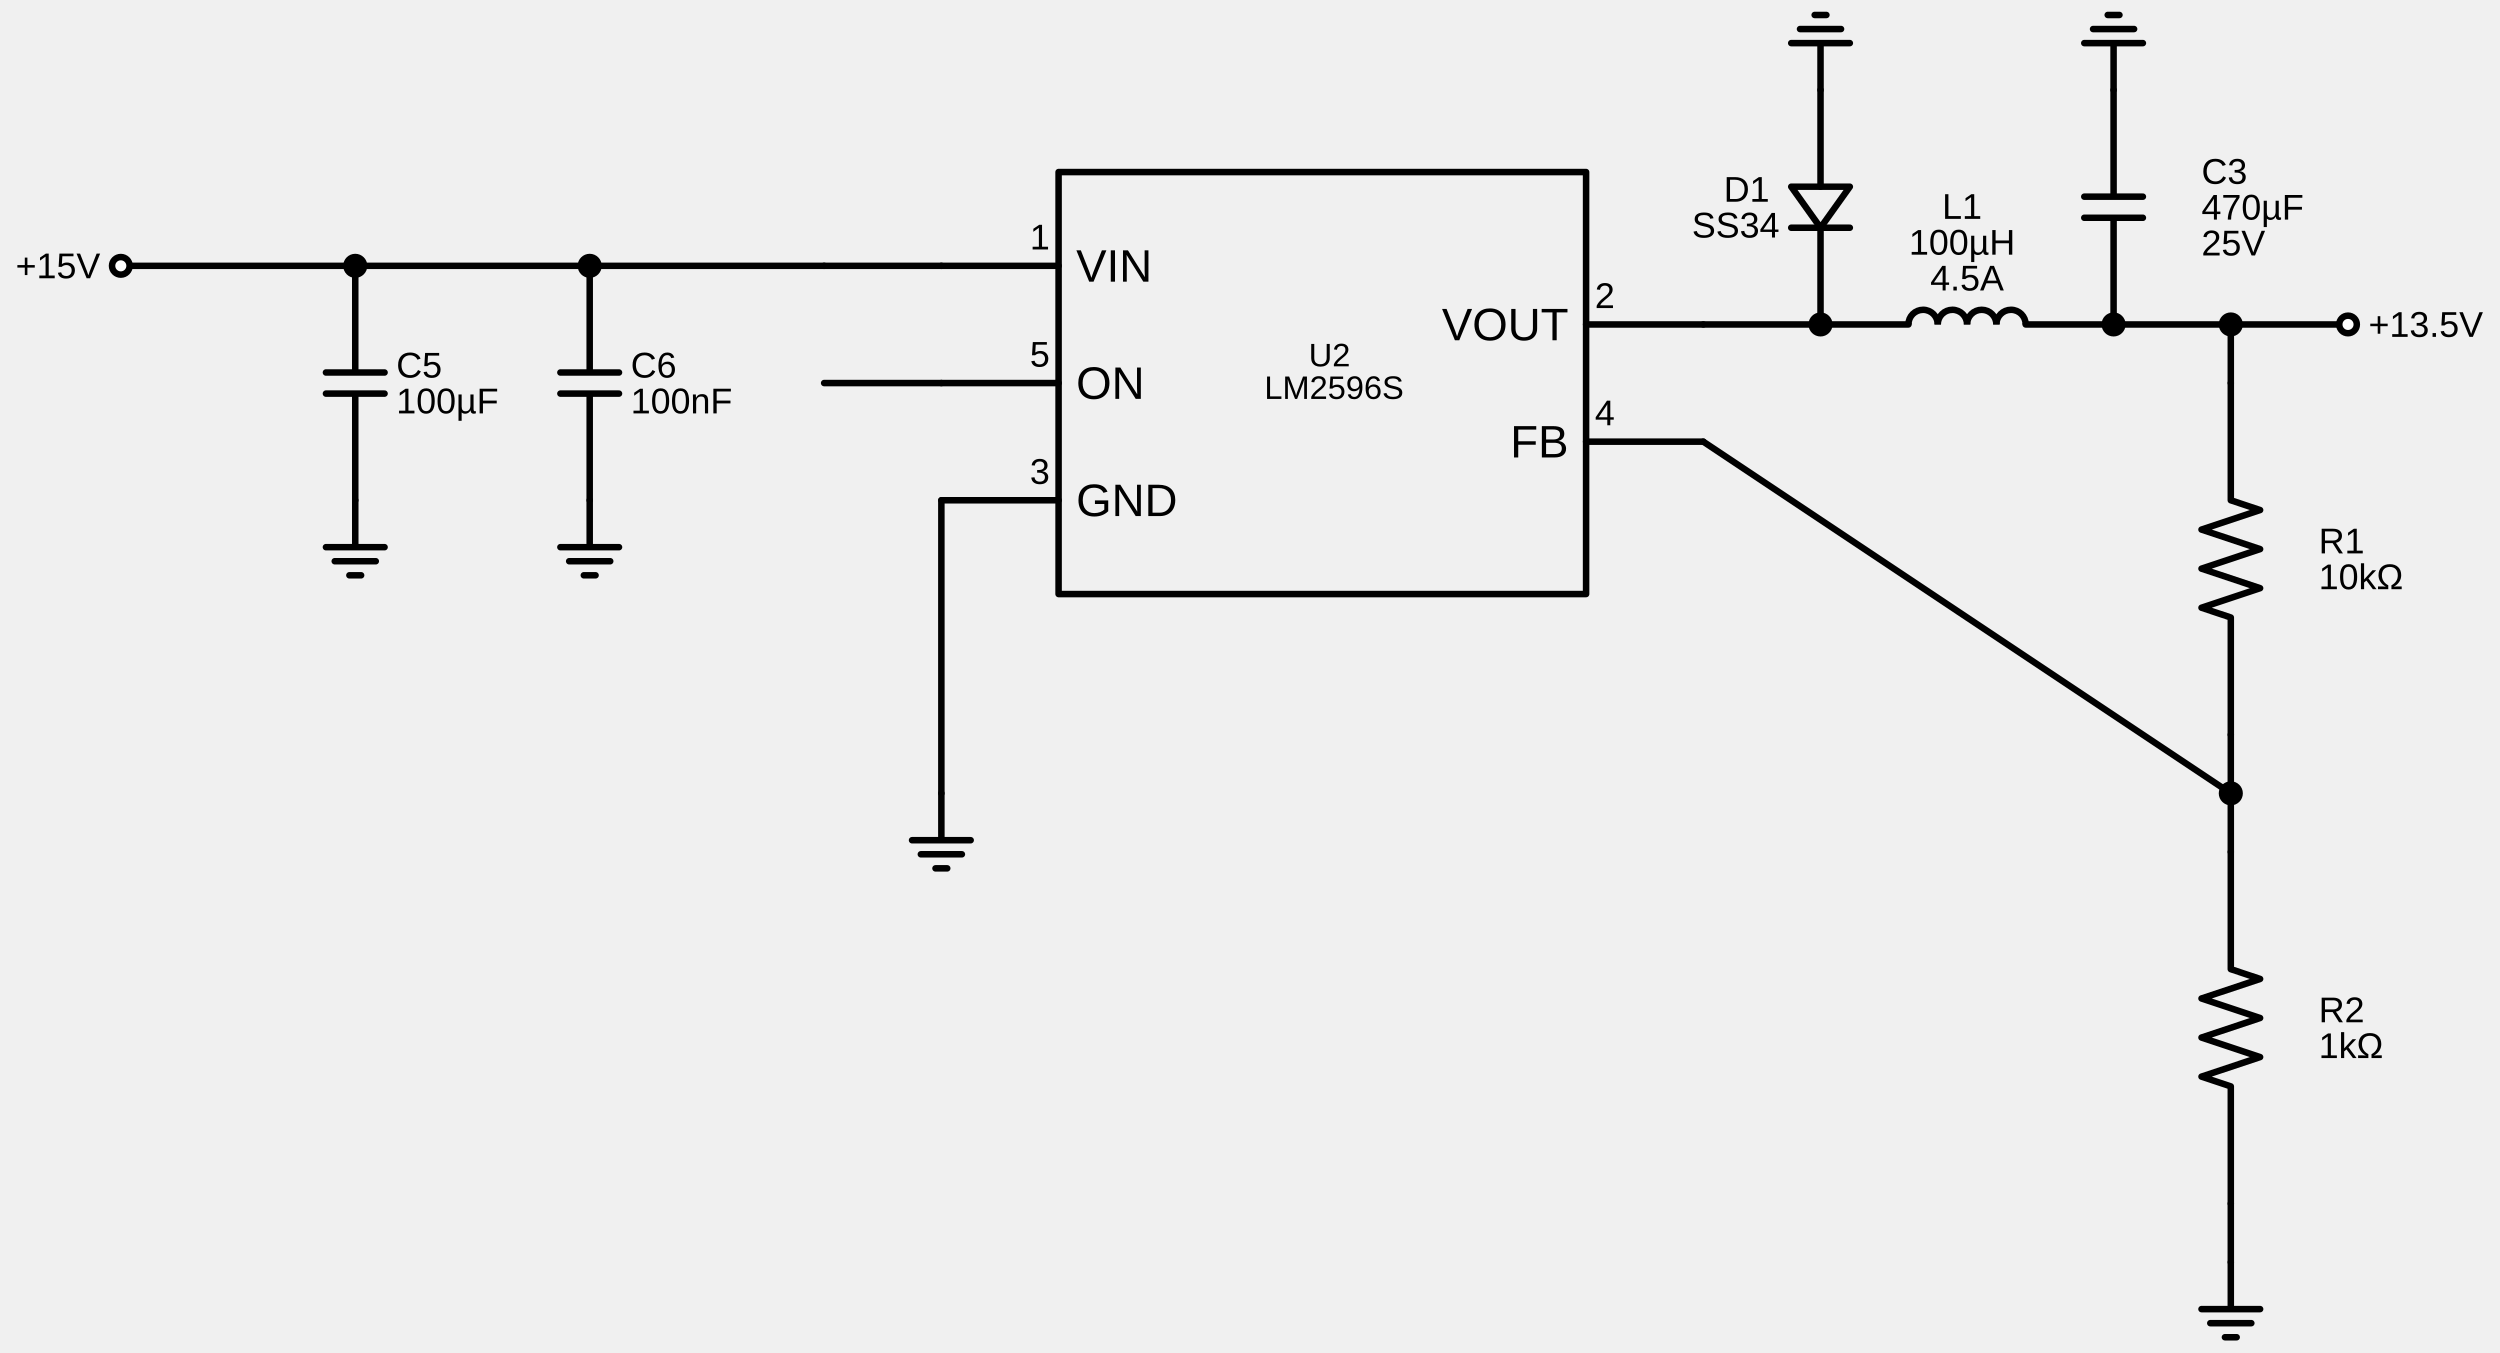
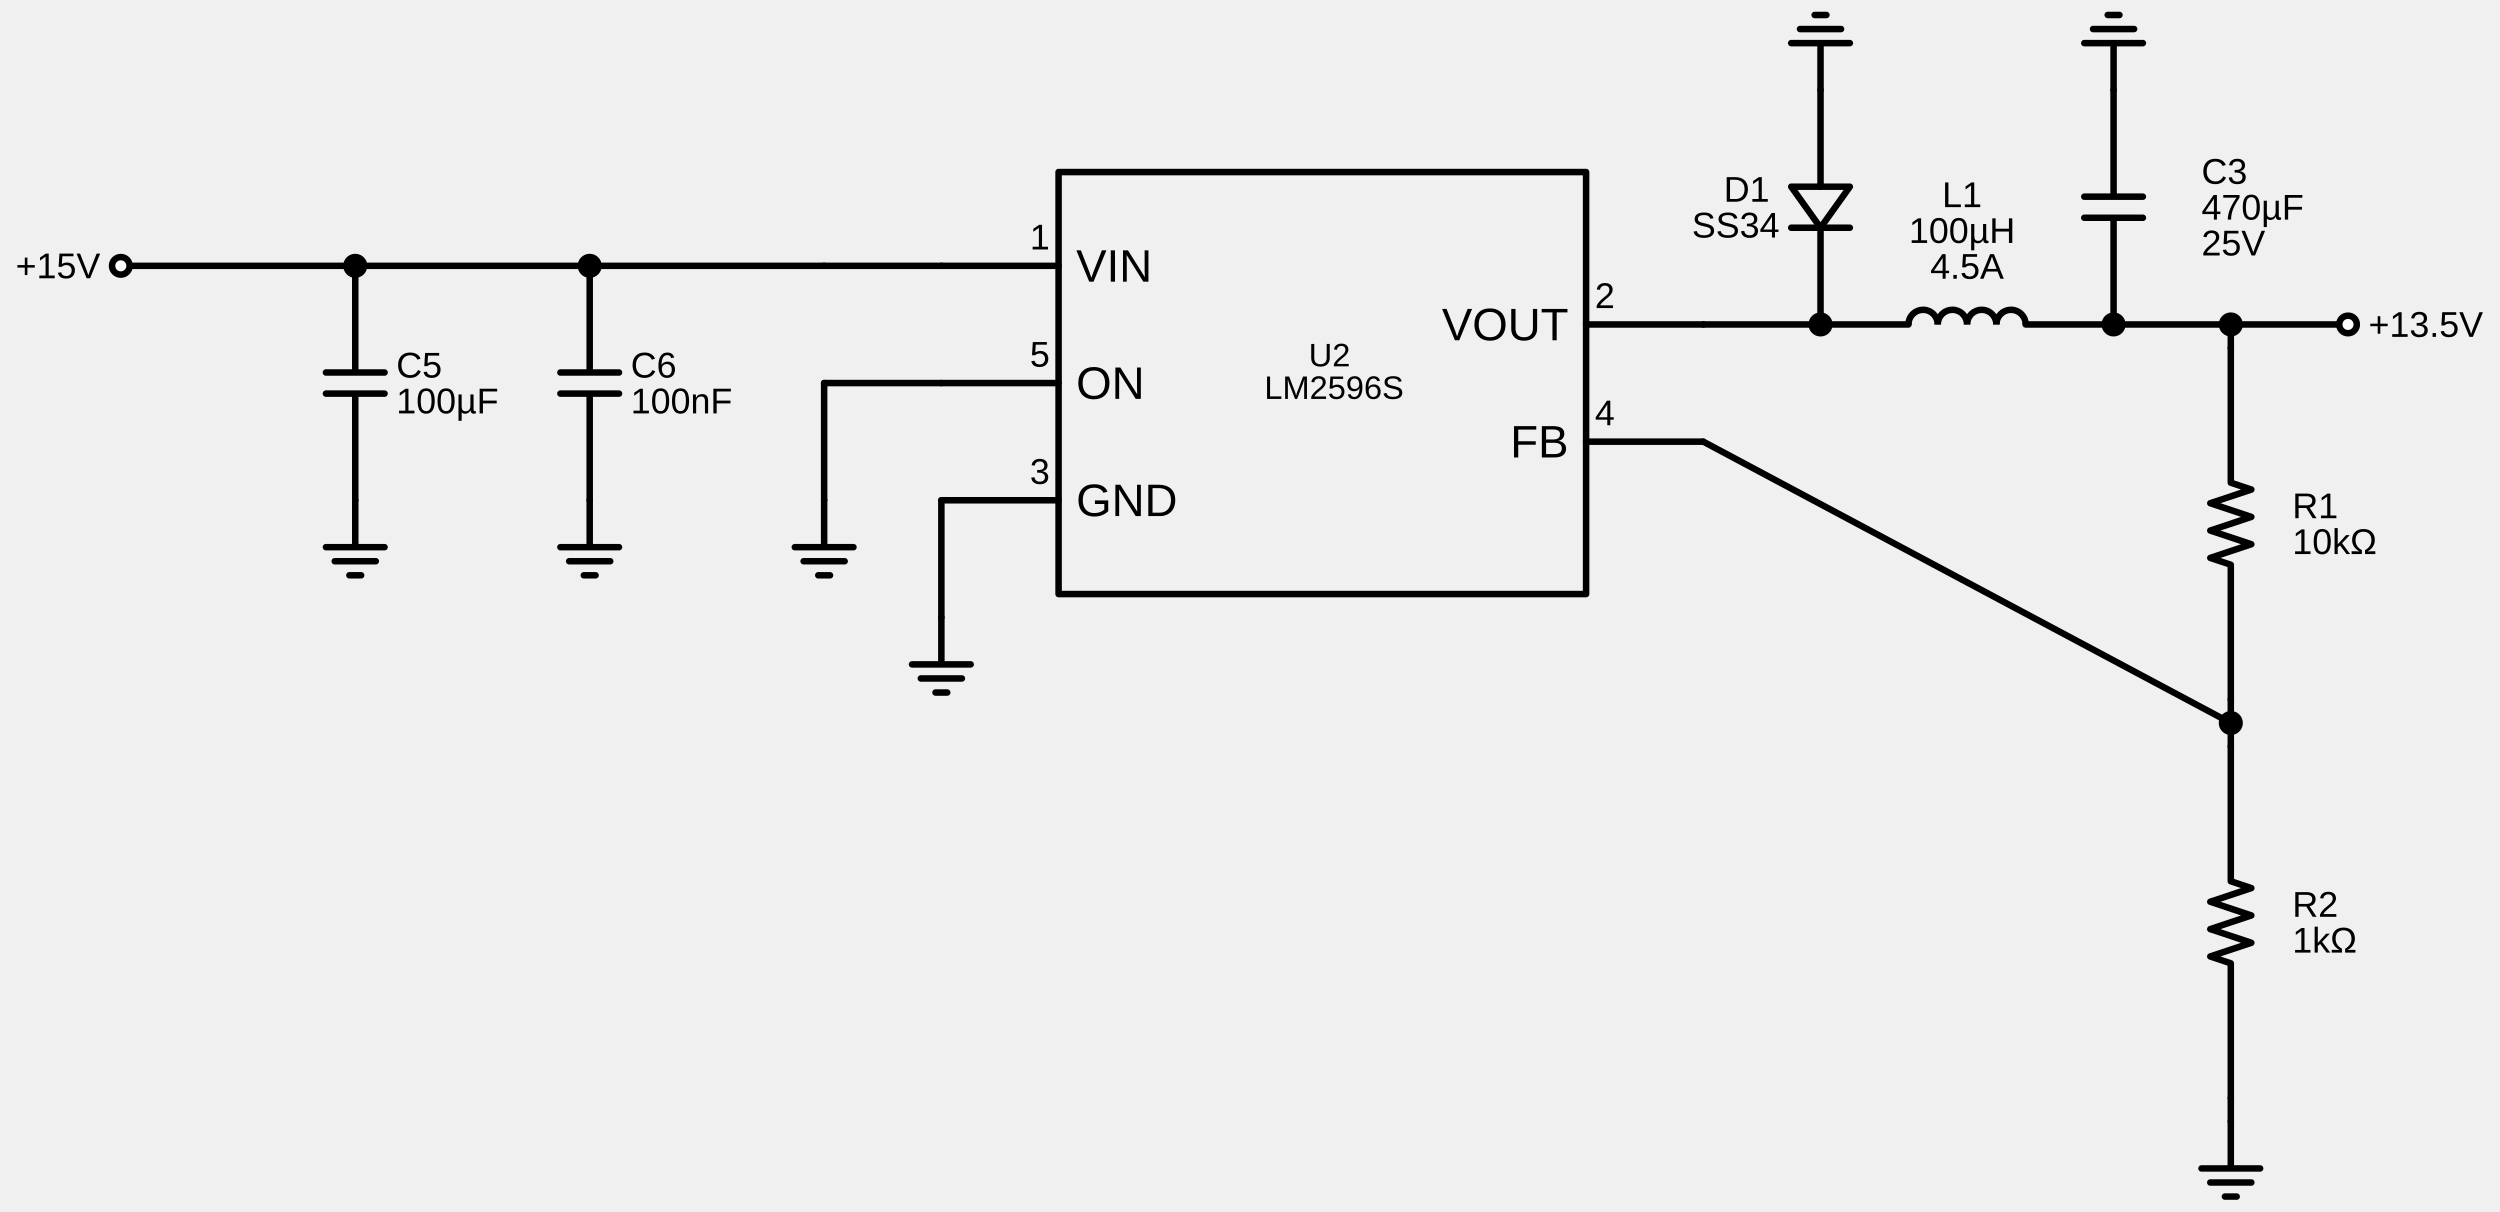
- <svg xmlns="http://www.w3.org/2000/svg" xml:lang="en" height="415.28pt" width="767.774pt" viewBox="-325.102 -182.44 767.774 415.28">
+ <svg xmlns="http://www.w3.org/2000/svg" xml:lang="en" height="372.08pt" width="767.774pt" viewBox="-325.102 -182.44 767.774 372.08">
  <path d="M 261.0 -82.8 a 4.5 4.5 0 1 1 9.0 0.0" style="stroke:black;fill:none;stroke-width:2.0;stroke-dasharray:-;" />
  <path d="M 270.0 -82.8 a 4.5 4.5 0 1 1 9.0 0.0" style="stroke:black;fill:none;stroke-width:2.0;stroke-dasharray:-;" />
  <path d="M 279.0 -82.8 a 4.5 4.5 0 1 1 9.0 0.0" style="stroke:black;fill:none;stroke-width:2.0;stroke-dasharray:-;" />
  <path d="M 288.0 -82.8 a 4.5 4.5 0 1 1 9.0 0.0" style="stroke:black;fill:none;stroke-width:2.0;stroke-dasharray:-;" />
  <polygon points="243.0,-125.1 234.0,-112.5 225.0,-125.1 " style="stroke:black;fill:none;stroke-width:2.0;stroke-dasharray:-;stroke-linecap:round;stroke-linejoin:round;" />
  <path d="M 0.0,-0.0 L 162.0,-0.0 L 162.0,-129.6 L 0.0,-129.6 L 0.0,-0.0" style="stroke:black;fill:none;stroke-width:2.0;stroke-dasharray:-;stroke-linecap:round;stroke-linejoin:round;" />
  <path d="M 0.0,-28.8 L -36.0,-28.8" style="stroke:black;fill:none;stroke-width:2.0;stroke-dasharray:-;stroke-linecap:round;stroke-linejoin:round;" />
  <path d="M 0.0,-64.8 L -36.0,-64.8" style="stroke:black;fill:none;stroke-width:2.0;stroke-dasharray:-;stroke-linecap:round;stroke-linejoin:round;" />
  <path d="M 0.0,-100.8 L -36.0,-100.8" style="stroke:black;fill:none;stroke-width:2.0;stroke-dasharray:-;stroke-linecap:round;stroke-linejoin:round;" />
  <path d="M 162.0,-46.8 L 198.0,-46.8" style="stroke:black;fill:none;stroke-width:2.0;stroke-dasharray:-;stroke-linecap:round;stroke-linejoin:round;" />
  <path d="M 162.0,-82.8 L 198.0,-82.8" style="stroke:black;fill:none;stroke-width:2.0;stroke-dasharray:-;stroke-linecap:round;stroke-linejoin:round;" />
-   <path d="M -36.0,-28.8 L -36,16.2 L -36,61.2" style="stroke:black;fill:none;stroke-width:2.0;stroke-dasharray:-;stroke-linecap:round;stroke-linejoin:round;" />
-   <path d="M -36,61.2 L -36,75.6 L -45,75.6 L -27,75.6 M -42.3,79.92 L -29.7,79.92 M -37.8,84.24 L -34.2,84.24" style="stroke:black;fill:none;stroke-width:2.0;stroke-dasharray:-;stroke-linecap:round;stroke-linejoin:round;" />
+   <path d="M -36.0,-28.8 L -36.0,-10.8 L -36,7.2" style="stroke:black;fill:none;stroke-width:2.0;stroke-dasharray:-;stroke-linecap:round;stroke-linejoin:round;" />
+   <path d="M -36,7.2 L -36,21.6 L -45,21.6 L -27,21.6 M -42.3,25.92 L -29.7,25.92 M -37.8,30.24 L -34.2,30.24" style="stroke:black;fill:none;stroke-width:2.0;stroke-dasharray:-;stroke-linecap:round;stroke-linejoin:round;" />
  <path d="M -288.0,-100.8 L -252.0,-100.8 L -216.0,-100.8" style="stroke:black;fill:none;stroke-width:2.0;stroke-dasharray:-;stroke-linecap:round;stroke-linejoin:round;" />
  <path d="M -216.0,-100.8 L -180.0,-100.8 L -144.0,-100.8" style="stroke:black;fill:none;stroke-width:2.0;stroke-dasharray:-;stroke-linecap:round;stroke-linejoin:round;" />
  <path d="M -144.0,-100.8 L -108.0,-100.8 L -72.0,-100.8" style="stroke:black;fill:none;stroke-width:2.0;stroke-dasharray:-;stroke-linecap:round;stroke-linejoin:round;" />
  <path d="M -72.0,-100.8 L -54.0,-100.8 L -36.0,-100.8" style="stroke:black;fill:none;stroke-width:2.0;stroke-dasharray:-;stroke-linecap:round;stroke-linejoin:round;" />
  <path d="M -36.0,-64.8 L -54.0,-64.8 L -72.0,-64.8" style="stroke:black;fill:none;stroke-width:2.0;stroke-dasharray:-;stroke-linecap:round;stroke-linejoin:round;" />
+   <path d="M -72.0,-64.8 L -72.0,-46.8 L -72.0,-28.8" style="stroke:black;fill:none;stroke-width:2.0;stroke-dasharray:-;stroke-linecap:round;stroke-linejoin:round;" />
+   <path d="M -72.0,-28.8 L -72.0,-14.4 L -81.0,-14.4 L -63.0,-14.4 M -78.3,-10.08 L -65.7,-10.08 M -73.8,-5.76 L -70.2,-5.76" style="stroke:black;fill:none;stroke-width:2.0;stroke-dasharray:-;stroke-linecap:round;stroke-linejoin:round;" />
  <path d="M -144.0,-100.8 L -144.0,-68.04 M -135.0,-68.04 L -153.0,-68.04 M -135.0,-61.56 L -153.0,-61.56 M -144.0,-61.56 L -144.0,-28.8" style="stroke:black;fill:none;stroke-width:2.0;stroke-dasharray:-;stroke-linecap:round;stroke-linejoin:round;" />
  <path d="M -144.0,-28.8 L -144.0,-14.4 L -153.0,-14.4 L -135.0,-14.4 M -150.3,-10.08 L -137.7,-10.08 M -145.8,-5.76 L -142.2,-5.76" style="stroke:black;fill:none;stroke-width:2.0;stroke-dasharray:-;stroke-linecap:round;stroke-linejoin:round;" />
  <path d="M -216.0,-100.8 L -216.0,-68.04 M -207.0,-68.04 L -225.0,-68.04 M -207.0,-61.56 L -225.0,-61.56 M -216.0,-61.56 L -216.0,-28.8" style="stroke:black;fill:none;stroke-width:2.0;stroke-dasharray:-;stroke-linecap:round;stroke-linejoin:round;" />
  <path d="M -216.0,-28.8 L -216.0,-14.4 L -225.0,-14.4 L -207.0,-14.4 M -222.3,-10.08 L -209.7,-10.08 M -217.8,-5.76 L -214.2,-5.76" style="stroke:black;fill:none;stroke-width:2.0;stroke-dasharray:-;stroke-linecap:round;stroke-linejoin:round;" />
  <path d="M 198.0,-82.8 L 216.0,-82.8 L 234.0,-82.8" style="stroke:black;fill:none;stroke-width:2.0;stroke-dasharray:-;stroke-linecap:round;stroke-linejoin:round;" />
  <path d="M 234.0,-82.8 L 261.0,-82.8 M 297.0,-82.8 L 324.0,-82.8" style="stroke:black;fill:none;stroke-width:2.0;stroke-dasharray:-;stroke-linecap:round;stroke-linejoin:round;" />
  <path d="M 324.0,-82.8 L 342.0,-82.8 L 360.0,-82.8" style="stroke:black;fill:none;stroke-width:2.0;stroke-dasharray:-;stroke-linecap:round;stroke-linejoin:round;" />
  <path d="M 360.0,-82.8 L 378.0,-82.8 L 396.0,-82.8" style="stroke:black;fill:none;stroke-width:2.0;stroke-dasharray:-;stroke-linecap:round;stroke-linejoin:round;" />
-   <path d="M 360.0,-82.8 L 360.0,-73.8 L 360.0,-64.8" style="stroke:black;fill:none;stroke-width:2.0;stroke-dasharray:-;stroke-linecap:round;stroke-linejoin:round;" />
-   <path d="M 360.0,-64.8 L 360.0,-28.8 L 369.0,-25.8 L 351.0,-19.8 L 369.0,-13.8 L 351.0,-7.8 L 369.0,-1.8 L 351.0,4.2 L 360.0,7.2 L 360.0,43.2" style="stroke:black;fill:none;stroke-width:2.0;stroke-dasharray:-;stroke-linecap:round;stroke-linejoin:round;" />
-   <path d="M 360.0,43.2 L 360.0,52.2 L 360.0,61.2" style="stroke:black;fill:none;stroke-width:2.0;stroke-dasharray:-;stroke-linecap:round;stroke-linejoin:round;" />
-   <path d="M 360.0,61.2 L 360.0,70.2 L 360.0,79.2" style="stroke:black;fill:none;stroke-width:2.0;stroke-dasharray:-;stroke-linecap:round;stroke-linejoin:round;" />
-   <path d="M 360.0,79.2 L 360.0,115.2 L 369.0,118.2 L 351.0,124.2 L 369.0,130.2 L 351.0,136.2 L 369.0,142.2 L 351.0,148.2 L 360.0,151.2 L 360.0,187.2" style="stroke:black;fill:none;stroke-width:2.0;stroke-dasharray:-;stroke-linecap:round;stroke-linejoin:round;" />
-   <path d="M 360.0,187.2 L 360.0,196.2 L 360.0,205.2" style="stroke:black;fill:none;stroke-width:2.0;stroke-dasharray:-;stroke-linecap:round;stroke-linejoin:round;" />
-   <path d="M 360.0,205.2 L 360.0,219.6 L 351.0,219.6 L 369.0,219.6 M 353.7,223.92 L 366.3,223.92 M 358.2,228.24 L 361.8,228.24" style="stroke:black;fill:none;stroke-width:2.0;stroke-dasharray:-;stroke-linecap:round;stroke-linejoin:round;" />
-   <path d="M 360.0,61.2 L 279.0,7.2 L 198,-46.8" style="stroke:black;fill:none;stroke-width:2.0;stroke-dasharray:-;stroke-linecap:round;stroke-linejoin:round;" />
+   <path d="M 360.0,-82.8 L 360.0,-79.2 L 360.0,-75.6" style="stroke:black;fill:none;stroke-width:2.0;stroke-dasharray:-;stroke-linecap:round;stroke-linejoin:round;" />
+   <path d="M 360.0,-75.6 L 360.0,-34.2 L 366.3,-32.1 L 353.7,-27.9 L 366.3,-23.7 L 353.7,-19.5 L 366.3,-15.3 L 353.7,-11.1 L 360.0,-9 L 360.0,32.4" style="stroke:black;fill:none;stroke-width:2.0;stroke-dasharray:-;stroke-linecap:round;stroke-linejoin:round;" />
+   <path d="M 360.0,32.4 L 360.0,36 L 360.0,39.6" style="stroke:black;fill:none;stroke-width:2.0;stroke-dasharray:-;stroke-linecap:round;stroke-linejoin:round;" />
+   <path d="M 360.0,39.6 L 360.0,43.2 L 360.0,46.8" style="stroke:black;fill:none;stroke-width:2.0;stroke-dasharray:-;stroke-linecap:round;stroke-linejoin:round;" />
+   <path d="M 360.0,46.8 L 360.0,88.2 L 366.3,90.3 L 353.7,94.5 L 366.3,98.7 L 353.7,102.9 L 366.3,107.1 L 353.7,111.3 L 360.0,113.4 L 360.0,154.8" style="stroke:black;fill:none;stroke-width:2.0;stroke-dasharray:-;stroke-linecap:round;stroke-linejoin:round;" />
+   <path d="M 360.0,154.8 L 360.0,158.4 L 360.0,162" style="stroke:black;fill:none;stroke-width:2.0;stroke-dasharray:-;stroke-linecap:round;stroke-linejoin:round;" />
+   <path d="M 360.0,162 L 360.0,176.4 L 351.0,176.4 L 369.0,176.4 M 353.7,180.72 L 366.3,180.72 M 358.2,185.04 L 361.8,185.04" style="stroke:black;fill:none;stroke-width:2.0;stroke-dasharray:-;stroke-linecap:round;stroke-linejoin:round;" />
+   <path d="M 360.0,39.6 L 279.0,-3.6 L 198.0,-46.8" style="stroke:black;fill:none;stroke-width:2.0;stroke-dasharray:-;stroke-linecap:round;stroke-linejoin:round;" />
  <path d="M 324.0,-82.8 L 324.0,-115.56 M 315.0,-115.56 L 333.0,-115.56 M 315.0,-122.04 L 333.0,-122.04 M 324.0,-122.04 L 324.0,-154.8" style="stroke:black;fill:none;stroke-width:2.0;stroke-dasharray:-;stroke-linecap:round;stroke-linejoin:round;" />
  <path d="M 324.0,-154.8 L 324.0,-169.2 L 315.0,-169.2 L 333.0,-169.2 M 317.7,-173.52 L 330.3,-173.52 M 322.2,-177.84 L 325.8,-177.84" style="stroke:black;fill:none;stroke-width:2.0;stroke-dasharray:-;stroke-linecap:round;stroke-linejoin:round;" />
  <path d="M 234.0,-82.8 L 234.0,-112.5 M 243.0,-112.5 L 225.0,-112.5 M 234.0,-125.1 L 234.0,-154.8" style="stroke:black;fill:none;stroke-width:2.0;stroke-dasharray:-;stroke-linecap:round;stroke-linejoin:round;" />
  <path d="M 234.0,-154.8 L 234.0,-169.2 L 225.0,-169.2 L 243.0,-169.2 M 227.7,-173.52 L 240.3,-173.52 M 232.2,-177.84 L 235.8,-177.84" style="stroke:black;fill:none;stroke-width:2.0;stroke-dasharray:-;stroke-linecap:round;stroke-linejoin:round;" />
  <text x="-2.7" y="-42.5" dominant-baseline="ideographic" fill="black" font-size="11" font-family="Arial" text-anchor="end">
    <tspan x="-2.7" dy="11">3</tspan>
  </text>
  <text x="5.4" y="-42.8" dominant-baseline="central" fill="black" font-size="14" font-family="Arial" text-anchor="start">
    <tspan x="5.4" dy="14">GND</tspan>
  </text>
  <text x="-2.7" y="-78.5" dominant-baseline="ideographic" fill="black" font-size="11" font-family="Arial" text-anchor="end">
    <tspan x="-2.7" dy="11">5</tspan>
  </text>
  <text x="5.4" y="-78.8" dominant-baseline="central" fill="black" font-size="14" font-family="Arial" text-anchor="start">
    <tspan x="5.4" dy="14">ON</tspan>
  </text>
  <text x="-2.7" y="-114.5" dominant-baseline="ideographic" fill="black" font-size="11" font-family="Arial" text-anchor="end">
    <tspan x="-2.7" dy="11">1</tspan>
  </text>
  <text x="5.4" y="-114.8" dominant-baseline="central" fill="black" font-size="14" font-family="Arial" text-anchor="start">
    <tspan x="5.4" dy="14">VIN</tspan>
  </text>
  <text x="164.7" y="-60.5" dominant-baseline="ideographic" fill="black" font-size="11" font-family="Arial" text-anchor="start">
    <tspan x="164.7" dy="11">4</tspan>
  </text>
  <text x="156.6" y="-60.8" dominant-baseline="central" fill="black" font-size="14" font-family="Arial" text-anchor="end">
    <tspan x="156.6" dy="14">FB</tspan>
  </text>
  <text x="164.7" y="-96.5" dominant-baseline="ideographic" fill="black" font-size="11" font-family="Arial" text-anchor="start">
    <tspan x="164.7" dy="11">2</tspan>
  </text>
  <text x="156.6" y="-96.8" dominant-baseline="central" fill="black" font-size="14" font-family="Arial" text-anchor="end">
    <tspan x="156.6" dy="14">VOUT</tspan>
  </text>
  <text x="84.6" y="-83.4" dominant-baseline="central" fill="black" font-size="10" font-family="Arial" text-anchor="middle">
    <tspan x="84.6" dy="10">U2</tspan>
    <tspan x="84.6" dy="10">LM2596S</tspan>
  </text>
  <text x="-131.4" y="-81.3" dominant-baseline="central" fill="black" font-size="11" font-family="Arial" text-anchor="start">
    <tspan x="-131.4" dy="11">C6</tspan>
    <tspan x="-131.4" dy="11">100nF</tspan>
  </text>
  <text x="-203.4" y="-81.3" dominant-baseline="central" fill="black" font-size="11" font-family="Arial" text-anchor="start">
    <tspan x="-203.4" dy="11">C5</tspan>
    <tspan x="-203.4" dy="11">100µF</tspan>
  </text>
-   <text x="279.0" y="-123.9" dominant-baseline="ideographic" fill="black" font-size="11" font-family="Arial" text-anchor="middle">
+   <text x="279.0" y="-127.5" dominant-baseline="ideographic" fill="black" font-size="11" font-family="Arial" text-anchor="middle">
    <tspan x="279.0" dy="11">L1</tspan>
    <tspan x="279.0" dy="11">100µH</tspan>
    <tspan x="279.0" dy="11">4.5A</tspan>
  </text>
-   <text x="387.0" y="-27.3" dominant-baseline="central" fill="black" font-size="11" font-family="Arial" text-anchor="start">
-     <tspan x="387.0" dy="11">R1</tspan>
-     <tspan x="387.0" dy="11">10kΩ</tspan>
+   <text x="378.9" y="-38.1" dominant-baseline="central" fill="black" font-size="11" font-family="Arial" text-anchor="start">
+     <tspan x="378.9" dy="11">R1</tspan>
+     <tspan x="378.9" dy="11">10kΩ</tspan>
  </text>
-   <text x="387.0" y="116.7" dominant-baseline="central" fill="black" font-size="11" font-family="Arial" text-anchor="start">
-     <tspan x="387.0" dy="11">R2</tspan>
-     <tspan x="387.0" dy="11">1kΩ</tspan>
+   <text x="378.9" y="84.3" dominant-baseline="central" fill="black" font-size="11" font-family="Arial" text-anchor="start">
+     <tspan x="378.9" dy="11">R2</tspan>
+     <tspan x="378.9" dy="11">1kΩ</tspan>
  </text>
  <text x="351.0" y="-140.8" dominant-baseline="central" fill="black" font-size="11" font-family="Arial" text-anchor="start">
    <tspan x="351.0" dy="11">C3</tspan>
    <tspan x="351.0" dy="11">470µF</tspan>
    <tspan x="351.0" dy="11">25V</tspan>
  </text>
  <text x="221.4" y="-135.3" dominant-baseline="central" fill="black" font-size="11" font-family="Arial" text-anchor="end">
    <tspan x="221.4" dy="11">D1</tspan>
    <tspan x="221.4" dy="11">SS34</tspan>
  </text>
  <circle cx="-288.0" cy="-100.8" r="2.7" style="stroke:black;fill:white;stroke-width:2.0;stroke-dasharray:-;" />
  <text x="-294.3" y="-111.8" dominant-baseline="central" fill="black" font-size="11" font-family="Arial" text-anchor="end">
    <tspan x="-294.3" dy="11">+15V</tspan>
  </text>
  <circle cx="-216.0" cy="-100.8" r="2.7" style="stroke:black;fill:black;stroke-width:2.0;stroke-dasharray:-;" />
  <circle cx="-144.0" cy="-100.8" r="2.7" style="stroke:black;fill:black;stroke-width:2.0;stroke-dasharray:-;" />
  <circle cx="234.0" cy="-82.8" r="2.7" style="stroke:black;fill:black;stroke-width:2.0;stroke-dasharray:-;" />
  <circle cx="324.0" cy="-82.8" r="2.7" style="stroke:black;fill:black;stroke-width:2.0;stroke-dasharray:-;" />
  <circle cx="360.0" cy="-82.8" r="2.7" style="stroke:black;fill:black;stroke-width:2.0;stroke-dasharray:-;" />
  <circle cx="396.0" cy="-82.8" r="2.7" style="stroke:black;fill:white;stroke-width:2.0;stroke-dasharray:-;" />
  <text x="402.3" y="-93.8" dominant-baseline="central" fill="black" font-size="11" font-family="Arial" text-anchor="start">
    <tspan x="402.3" dy="11">+13.5V</tspan>
  </text>
-   <circle cx="360.0" cy="61.2" r="2.7" style="stroke:black;fill:black;stroke-width:2.0;stroke-dasharray:-;" />
+   <circle cx="360.0" cy="39.6" r="2.7" style="stroke:black;fill:black;stroke-width:2.0;stroke-dasharray:-;" />
</svg>
